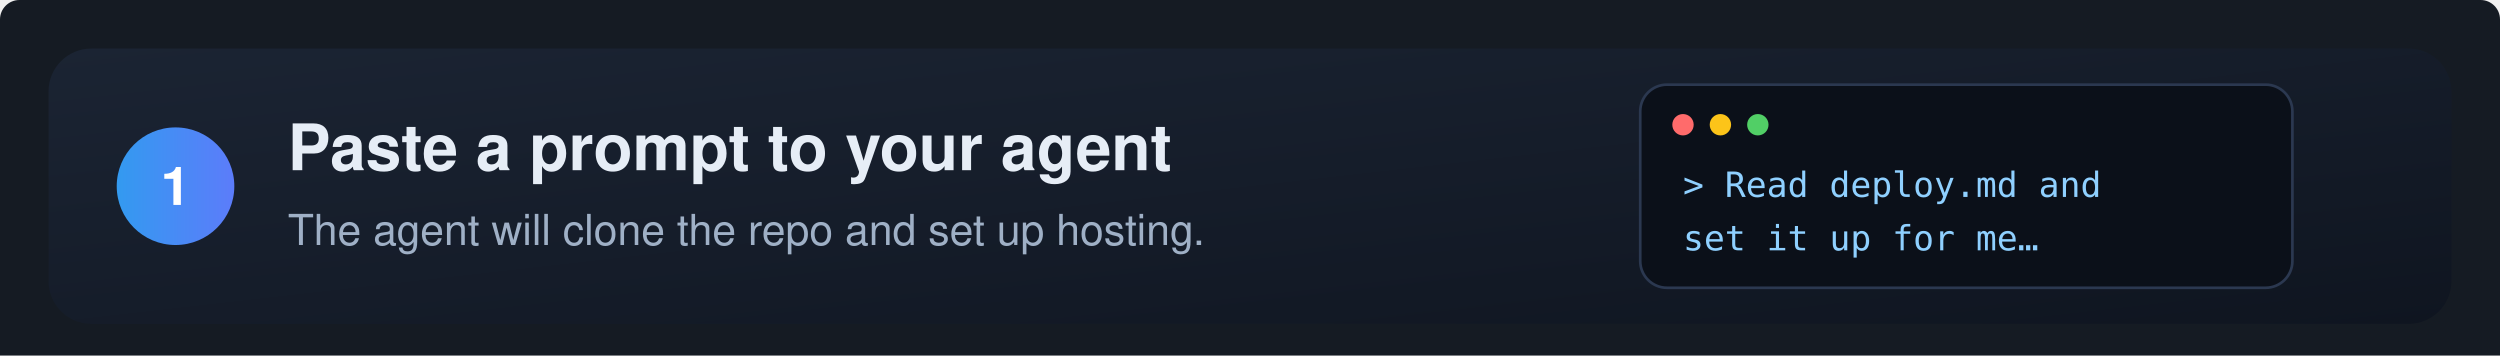
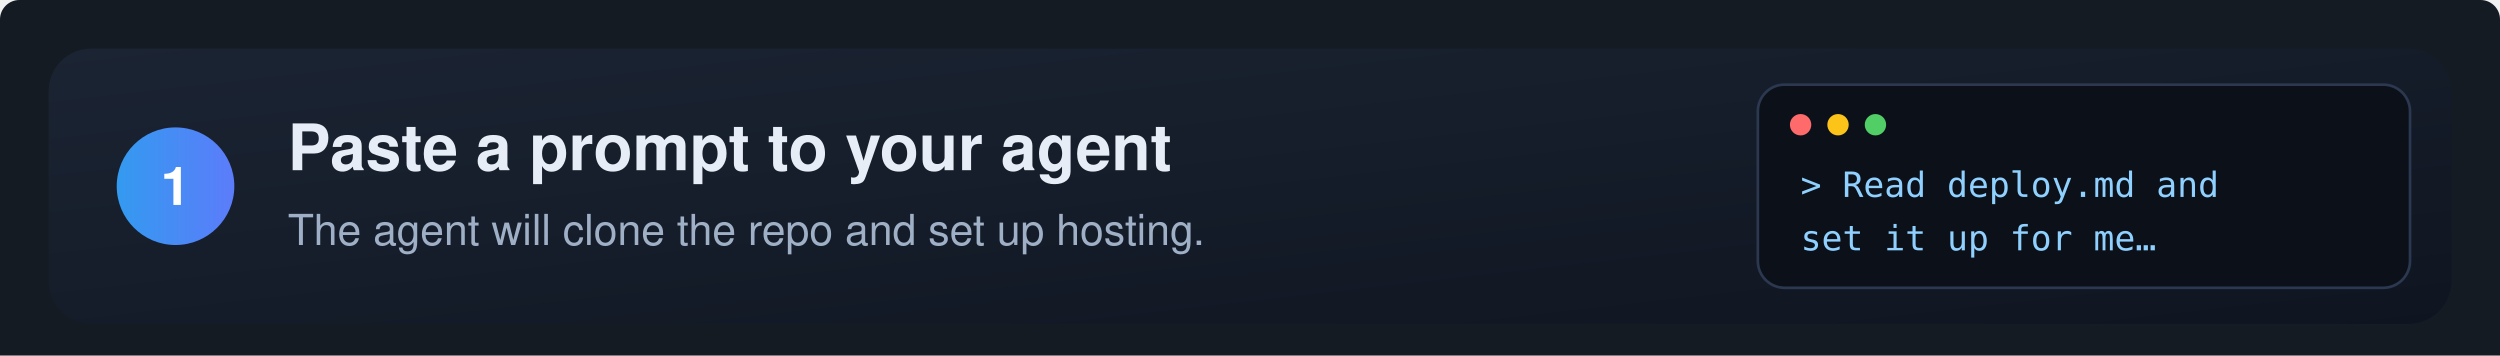
<svg xmlns="http://www.w3.org/2000/svg" viewBox="0 0 900 128" width="900" height="128" role="img" aria-label="Step 1: paste a prompt to your agent. The agent will clone the repo and set up hosting.">
  <path d="M0 128V7A7 7 0 0 1 7 0H893A7 7 0 0 1 900 7V128z" fill="#151b23" />
  <g transform="translate(17,17) scale(0.96222)">
    <defs>
      <linearGradient id="bg" x1="0" y1="0" x2="1" y2="1">
        <stop offset="0" stop-color="#1b2433" />
        <stop offset="1" stop-color="#0f1520" />
      </linearGradient>
      <linearGradient id="accent" x1="0" y1="0" x2="1" y2="0">
        <stop offset="0" stop-color="#339af0" />
        <stop offset="1" stop-color="#5c7cfa" />
      </linearGradient>
      <style>
      text{font-family:-apple-system,'Segoe UI',Helvetica,Arial,sans-serif;fill:#e6edf6}
      .m{font-family:'Cascadia Code',Consolas,Menlo,monospace;font-size:13px;fill:#8fd0ff}
    </style>
    </defs>
    <rect x=".5" y=".5" width="899" height="103" rx="16" fill="url(#bg)" />
    <circle cx="48" cy="52" r="22" fill="url(#accent)" />
    <text x="48" y="59" text-anchor="middle" style="font-size:20px;font-weight:700;fill:#fff">1</text>
    <text x="90" y="46" style="font-size:24px;font-weight:700">Paste a prompt to your agent</text>
    <text x="90" y="74" style="font-size:16px;fill:#9fb0c6">The agent will clone the repo and set up hosting.</text>
-     <rect x="596" y="14" width="244" height="76" rx="10" fill="#0b1019" stroke="#2b3850" />
-     <circle cx="612" cy="29" r="4" fill="#ff6b6b" />
-     <circle cx="626" cy="29" r="4" fill="#fcc419" />
-     <circle cx="640" cy="29" r="4" fill="#51cf66" />
-     <text class="m" x="612" y="56">&gt; Read deploy.md and</text>
-     <text class="m" x="612" y="76">  set it up for me…</text>
+     <rect x="640" y="14" width="244" height="76" rx="10" fill="#0b1019" stroke="#2b3850" />
+     <circle cx="656" cy="29" r="4" fill="#ff6b6b" />
+     <circle cx="670" cy="29" r="4" fill="#fcc419" />
+     <circle cx="684" cy="29" r="4" fill="#51cf66" />
+     <text class="m" x="656" y="56">&gt; Read deploy.md and</text>
+     <text class="m" x="656" y="76">  set it up for me…</text>
  </g>
</svg>
